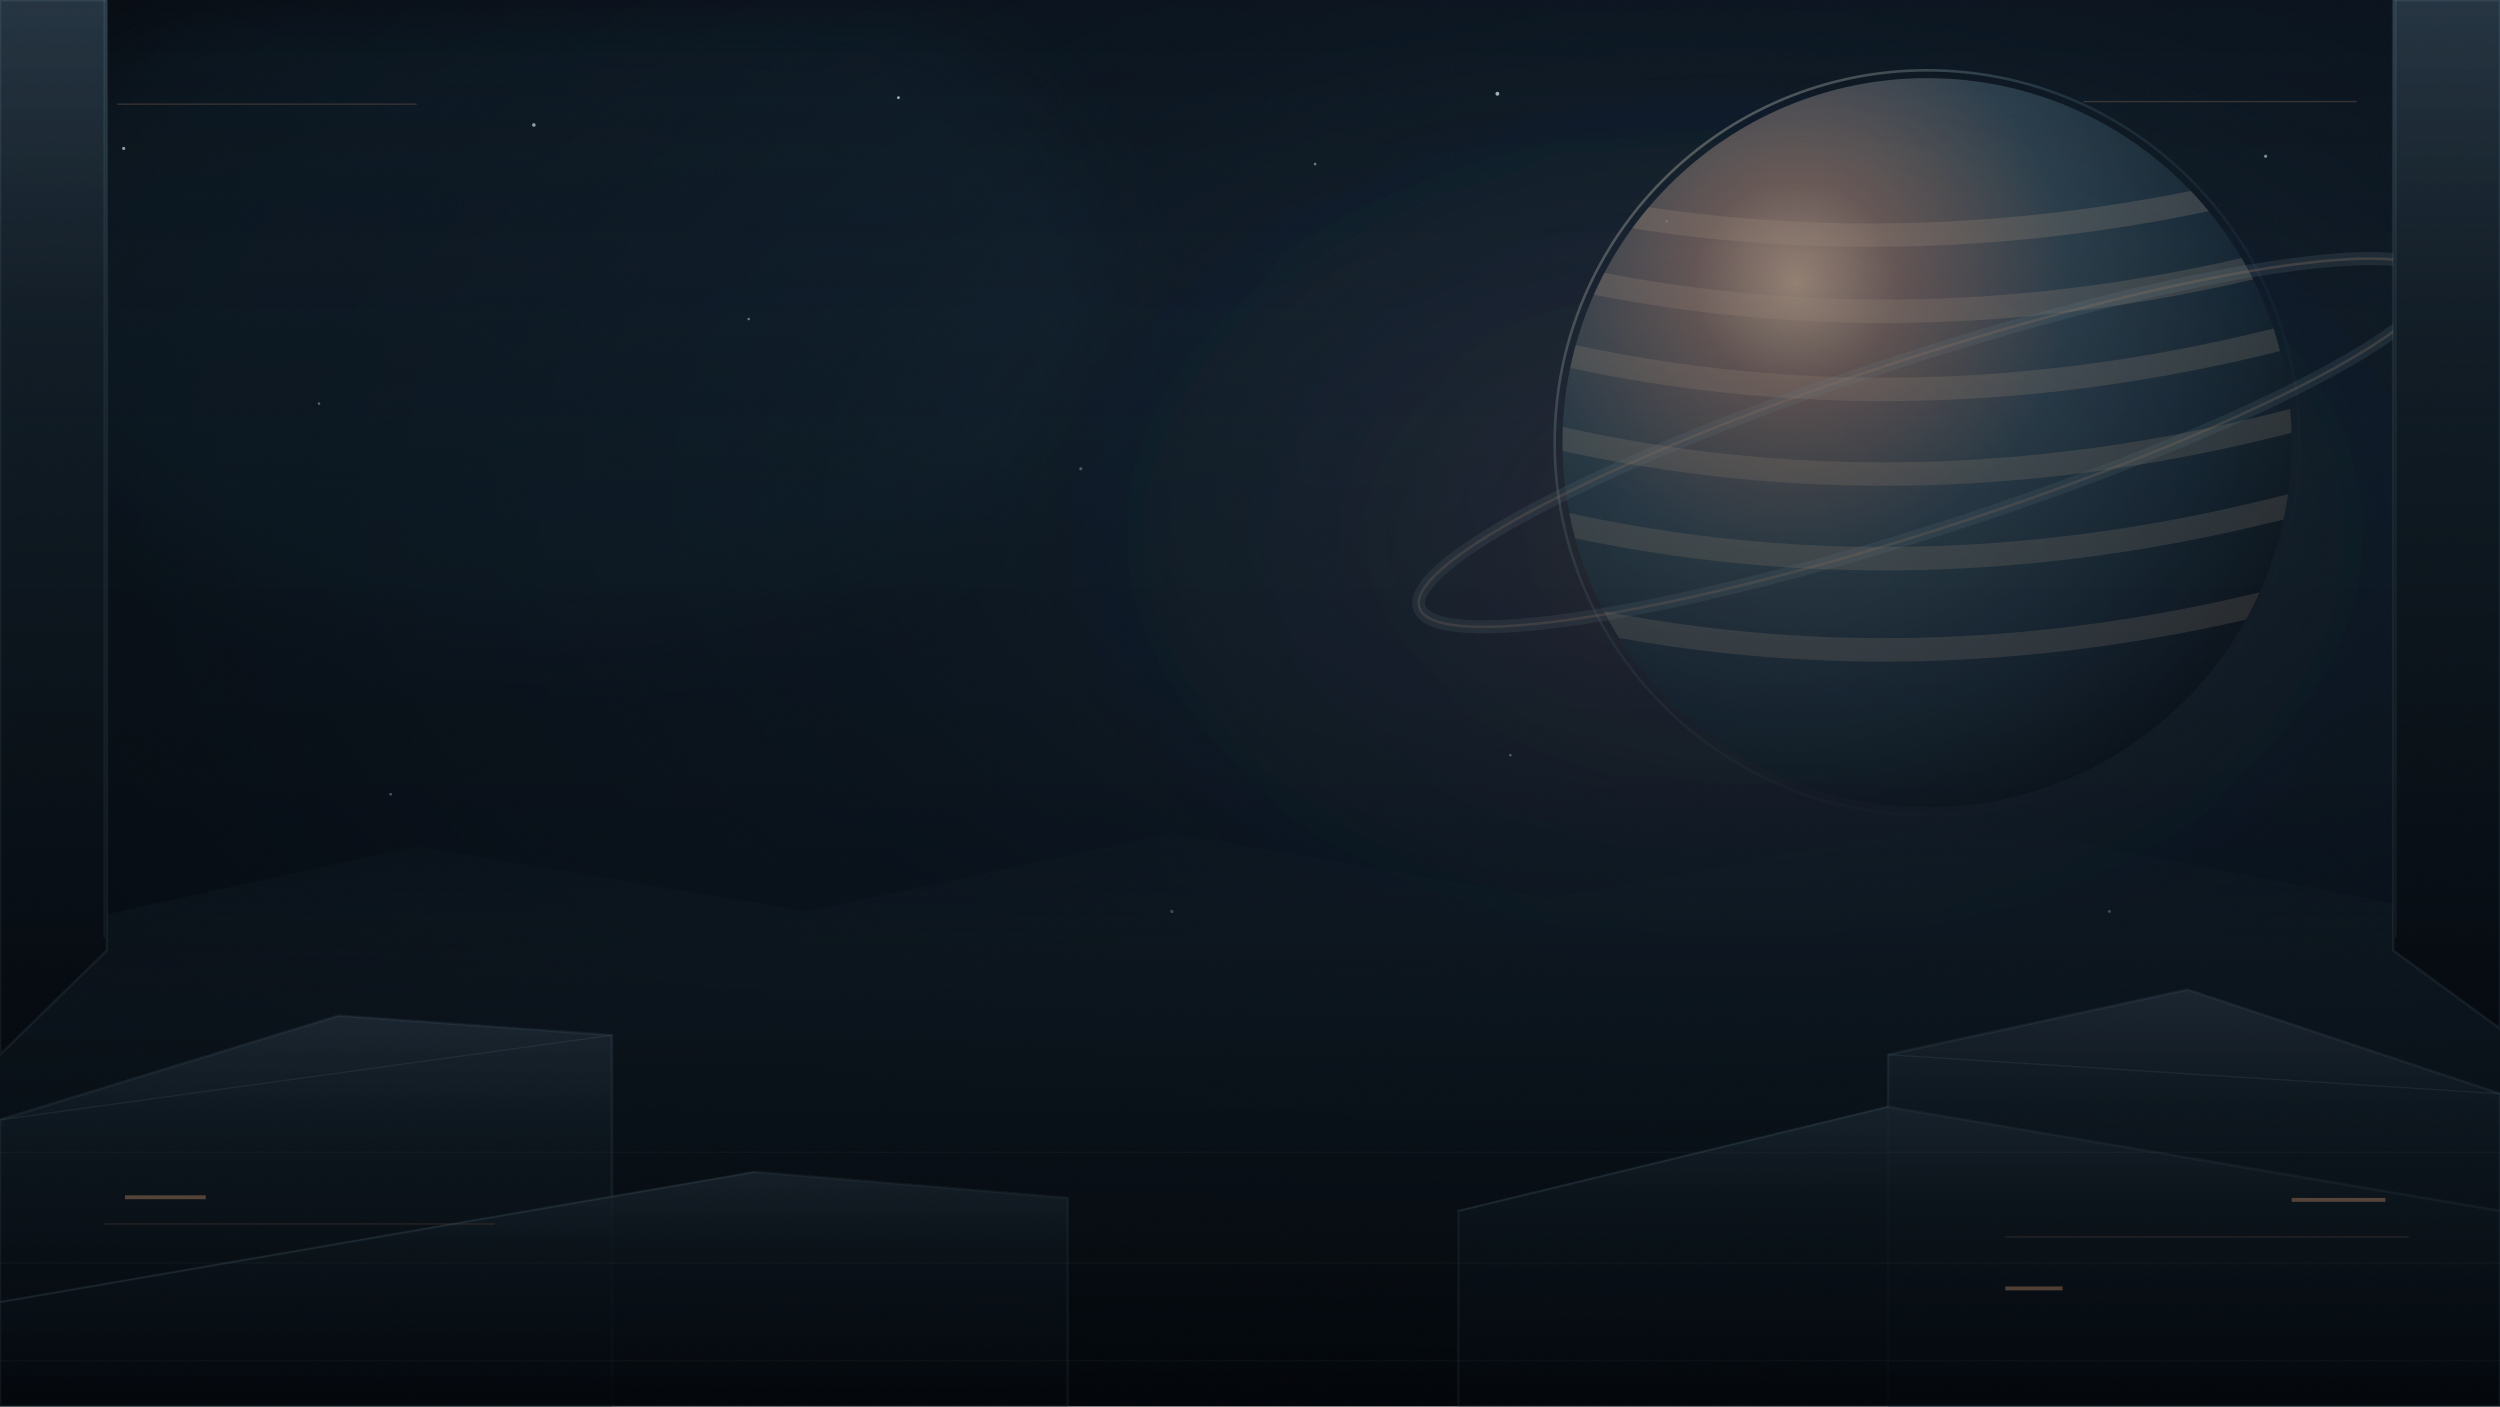
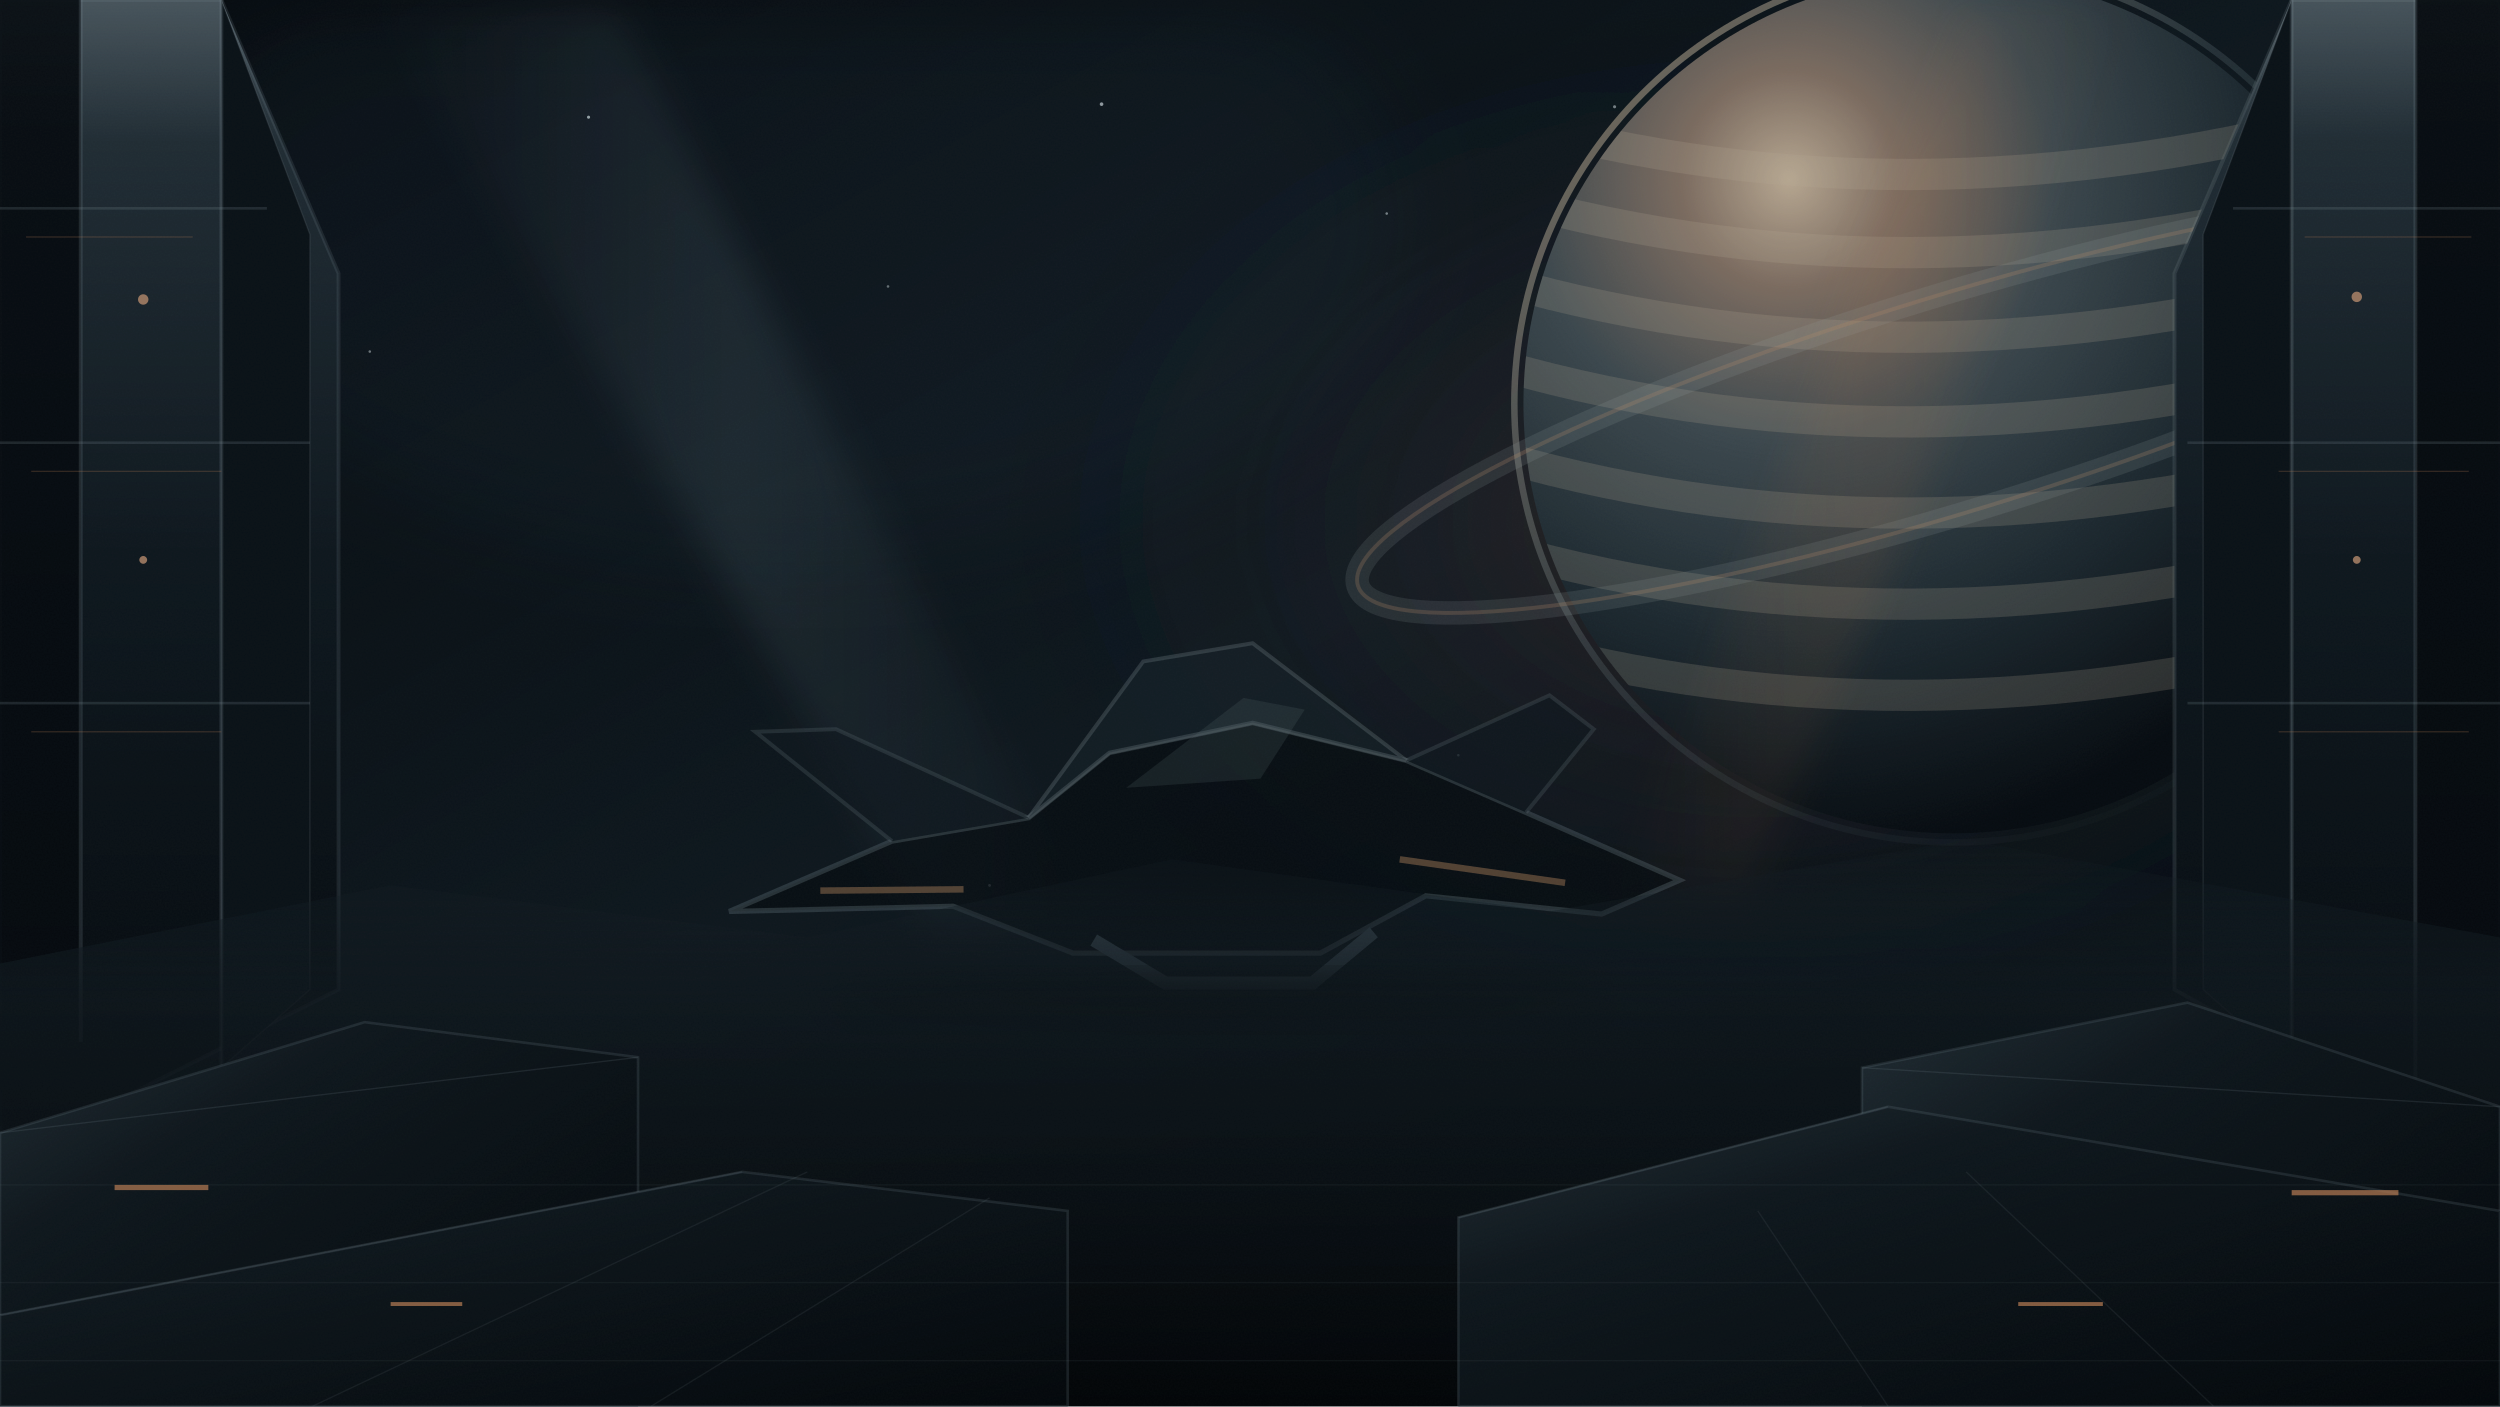
<svg xmlns="http://www.w3.org/2000/svg" width="1920" height="1080" viewBox="0 0 1920 1080">
  <defs>
-     <radialGradient id="space" cx="68%" cy="35%" r="85%">
-       <stop stop-color="#172838" />
-       <stop offset=".42" stop-color="#09131e" />
-       <stop offset="1" stop-color="#02050a" />
+     <linearGradient id="space" x1="0" y1="0" x2="1" y2="1">
+       <stop stop-color="#05090e" />
+       <stop offset=".48" stop-color="#101a22" />
+       <stop offset="1" stop-color="#020509" />
+     </linearGradient>
+     <radialGradient id="planet" cx="31%" cy="24%" r="78%">
+       <stop stop-color="#d8c4aa" />
+       <stop offset=".16" stop-color="#927e70" />
+       <stop offset=".39" stop-color="#46535a" />
+       <stop offset=".7" stop-color="#202d35" />
+       <stop offset="1" stop-color="#070c12" />
    </radialGradient>
-     <radialGradient id="nebula" cx="50%" cy="50%" r="50%">
-       <stop stop-color="#a65c42" stop-opacity=".34" />
-       <stop offset=".32" stop-color="#673d45" stop-opacity=".18" />
-       <stop offset="1" stop-color="#1a3448" stop-opacity="0" />
+     <linearGradient id="planetRim" x1="0" y1="0" x2="1" y2="1">
+       <stop stop-color="#f1c99e" stop-opacity=".7" />
+       <stop offset=".45" stop-color="#a8c2c8" stop-opacity=".18" />
+       <stop offset="1" stop-color="#15212a" stop-opacity="0" />
+     </linearGradient>
+     <radialGradient id="nebula">
+       <stop stop-color="#a45d42" stop-opacity=".32" />
+       <stop offset=".4" stop-color="#59434a" stop-opacity=".16" />
+       <stop offset="1" stop-color="#182c39" stop-opacity="0" />
    </radialGradient>
-     <radialGradient id="planet" cx="32%" cy="28%" r="78%">
-       <stop stop-color="#d9b69a" />
-       <stop offset=".18" stop-color="#8d7169" />
-       <stop offset=".48" stop-color="#354b59" />
-       <stop offset=".78" stop-color="#172a38" />
-       <stop offset="1" stop-color="#080f18" />
-     </radialGradient>
-     <linearGradient id="rim" x1="0" y1="0" x2="1" y2="1">
-       <stop stop-color="#e3b995" stop-opacity=".75" />
-       <stop offset=".38" stop-color="#8ac4d7" stop-opacity=".18" />
-       <stop offset="1" stop-color="#09131d" stop-opacity="0" />
+     <linearGradient id="steel" x1="0" y1="0" x2="0" y2="1">
+       <stop stop-color="#53616a" />
+       <stop offset=".12" stop-color="#26333c" />
+       <stop offset=".48" stop-color="#101a22" />
+       <stop offset="1" stop-color="#05090e" />
    </linearGradient>
-     <linearGradient id="metal" x1="0" y1="0" x2="0" y2="1">
-       <stop stop-color="#253441" />
-       <stop offset=".3" stop-color="#101b25" />
-       <stop offset="1" stop-color="#03070c" />
+     <linearGradient id="darkSteel" x1="0" y1="0" x2="1" y2="1">
+       <stop stop-color="#27343c" />
+       <stop offset=".3" stop-color="#101920" />
+       <stop offset="1" stop-color="#03070b" />
    </linearGradient>
    <linearGradient id="floor" x1="0" y1="0" x2="0" y2="1">
-       <stop stop-color="#1a2934" stop-opacity=".08" />
-       <stop offset=".35" stop-color="#0d1821" stop-opacity=".72" />
-       <stop offset="1" stop-color="#020509" />
+       <stop stop-color="#17232b" stop-opacity=".1" />
+       <stop offset=".28" stop-color="#101920" stop-opacity=".8" />
+       <stop offset="1" stop-color="#020407" />
    </linearGradient>
+     <linearGradient id="warmLight" x1="0" y1="0" x2="1" y2="0">
+       <stop stop-color="#d38b58" stop-opacity="0" />
+       <stop offset=".5" stop-color="#d38b58" stop-opacity=".22" />
+       <stop offset="1" stop-color="#d38b58" stop-opacity="0" />
+     </linearGradient>
+     <linearGradient id="coolLight" x1="0" y1="0" x2="1" y2="0">
+       <stop stop-color="#9fc3d0" stop-opacity="0" />
+       <stop offset=".5" stop-color="#9fc3d0" stop-opacity=".2" />
+       <stop offset="1" stop-color="#9fc3d0" stop-opacity="0" />
+     </linearGradient>
+     <filter id="haze">
+       <feGaussianBlur stdDeviation="38" />
+     </filter>
    <filter id="soft">
-       <feGaussianBlur stdDeviation="34" />
+       <feGaussianBlur stdDeviation="14" />
    </filter>
    <filter id="grain">
-       <feTurbulence type="fractalNoise" baseFrequency=".72" numOctaves="3" stitchTiles="stitch" />
-       <feColorMatrix values="0 0 0 0 .42 0 0 0 0 .48 0 0 0 0 .54 0 0 0 .13 0" />
+       <feTurbulence type="fractalNoise" baseFrequency=".76" numOctaves="4" seed="8" stitchTiles="stitch" />
+       <feColorMatrix values=".45 0 0 0 .18 0 .45 0 0 .2 0 0 .45 0 .22 0 0 0 .17 0" />
    </filter>
    <clipPath id="planetClip">
-       <circle cx="1480" cy="340" r="280" />
+       <circle cx="1500" cy="310" r="330" />
    </clipPath>
  </defs>
  <rect width="1920" height="1080" fill="url(#space)" />
-   <ellipse cx="1340" cy="410" rx="580" ry="380" fill="url(#nebula)" filter="url(#soft)" />
-   <ellipse cx="420" cy="220" rx="430" ry="270" fill="#244d65" opacity=".12" filter="url(#soft)" />
-   <g fill="#d8e9f2">
-     <circle cx="95" cy="114" r="1.2" opacity=".75" />
-     <circle cx="245" cy="310" r="1" opacity=".5" />
-     <circle cx="410" cy="96" r="1.4" opacity=".7" />
-     <circle cx="575" cy="245" r="1" opacity=".55" />
-     <circle cx="690" cy="75" r="1.1" opacity=".8" />
-     <circle cx="830" cy="360" r="1.2" opacity=".45" />
-     <circle cx="1010" cy="126" r="1" opacity=".55" />
-     <circle cx="1150" cy="72" r="1.5" opacity=".8" />
-     <circle cx="1280" cy="170" r="1" opacity=".6" />
-     <circle cx="1740" cy="120" r="1.2" opacity=".65" />
-     <circle cx="1840" cy="330" r="1" opacity=".55" />
-     <circle cx="1620" cy="700" r="1.2" opacity=".6" />
-     <circle cx="1160" cy="580" r="1" opacity=".5" />
-     <circle cx="900" cy="700" r="1.3" opacity=".6" />
-     <circle cx="300" cy="610" r="1" opacity=".55" />
+   <ellipse cx="1350" cy="400" rx="620" ry="420" fill="url(#nebula)" filter="url(#haze)" />
+   <ellipse cx="600" cy="170" rx="480" ry="260" fill="#315064" opacity=".12" filter="url(#haze)" />
+   <g fill="#dbe7ec">
+     <circle cx="102" cy="120" r="1.3" opacity=".7" />
+     <circle cx="284" cy="270" r="1" opacity=".55" />
+     <circle cx="452" cy="90" r="1.2" opacity=".8" />
+     <circle cx="682" cy="220" r="1" opacity=".5" />
+     <circle cx="846" cy="80" r="1.4" opacity=".75" />
+     <circle cx="1065" cy="164" r="1" opacity=".6" />
+     <circle cx="1240" cy="82" r="1.2" opacity=".6" />
+     <circle cx="1740" cy="90" r="1.3" opacity=".75" />
+     <circle cx="1855" cy="340" r="1" opacity=".5" />
+     <circle cx="1680" cy="690" r="1.2" opacity=".5" />
+     <circle cx="1120" cy="580" r="1" opacity=".45" />
+     <circle cx="760" cy="680" r="1.1" opacity=".55" />
  </g>
-   <g opacity=".8">
-     <circle cx="1480" cy="340" r="286" fill="none" stroke="url(#rim)" stroke-width="2" />
-     <circle cx="1480" cy="340" r="280" fill="url(#planet)" />
-     <g clip-path="url(#planetClip)" opacity=".24" fill="none" stroke="#e5c3a5">
-       <path d="M1170 150 Q1470 220 1790 130 M1170 205 Q1470 280 1790 190 M1170 265 Q1470 340 1790 250 M1170 330 Q1470 405 1790 315 M1170 395 Q1470 470 1790 380 M1170 465 Q1470 540 1790 450" stroke-width="18" />
+   <g>
+     <circle cx="1500" cy="310" r="337" fill="none" stroke="url(#planetRim)" stroke-width="5" />
+     <circle cx="1500" cy="310" r="330" fill="url(#planet)" />
+     <g clip-path="url(#planetClip)" opacity=".2" fill="none" stroke="#d9c6ad">
+       <path d="M1150 90 Q1480 185 1850 75 M1150 150 Q1480 245 1850 135 M1150 215 Q1480 310 1850 200 M1150 280 Q1480 375 1850 265 M1150 350 Q1480 445 1850 335 M1150 420 Q1480 515 1850 405 M1150 490 Q1480 585 1850 475" stroke-width="24" />
    </g>
-     <ellipse cx="1480" cy="340" rx="410" ry="66" transform="rotate(-18 1480 340)" fill="none" stroke="#a5bac0" stroke-opacity=".18" stroke-width="10" />
-     <ellipse cx="1480" cy="340" rx="410" ry="66" transform="rotate(-18 1480 340)" fill="none" stroke="#d7a987" stroke-opacity=".28" stroke-width="2" />
+     <ellipse cx="1500" cy="310" rx="478" ry="83" transform="rotate(-17 1500 310)" fill="none" stroke="#b6c2c4" stroke-opacity=".15" stroke-width="18" />
+     <ellipse cx="1500" cy="310" rx="478" ry="83" transform="rotate(-17 1500 310)" fill="none" stroke="#d9a47c" stroke-opacity=".24" stroke-width="3" />
  </g>
-   <path d="M0 720 L320 650 620 700 900 640 1190 690 1510 630 1920 710 V1080 H0Z" fill="url(#floor)" />
-   <g fill="url(#metal)" stroke="#7793a1" stroke-opacity=".18" stroke-width="2">
-     <path d="M0 0H82V730L0 810Z" />
-     <path d="M1838 0H1920V790L1838 730Z" />
-     <path d="M0 860L260 780 470 795 470 1080H0Z" />
-     <path d="M1450 810L1680 760 1920 840V1080H1450Z" />
-     <path d="M0 1000L580 900 820 920 820 1080H0Z" opacity=".8" />
-     <path d="M1120 930L1450 850 1920 930V1080H1120Z" opacity=".8" />
+   <path d="M0 0H170L260 210V760L0 890Z" fill="url(#steel)" stroke="#9baeb6" stroke-opacity=".16" stroke-width="3" />
+   <path d="M0 0H62V810L0 865Z" fill="#050a0f" opacity=".9" />
+   <path d="M170 0L238 180V760L170 820Z" fill="#0b131a" stroke="#a3b2b8" stroke-opacity=".16" />
+   <path d="M1920 0H1760L1670 210V760L1920 900Z" fill="url(#steel)" stroke="#9baeb6" stroke-opacity=".18" stroke-width="3" />
+   <path d="M1920 0H1855V840L1920 885Z" fill="#050a0f" opacity=".92" />
+   <path d="M1760 0L1692 180V760L1760 820Z" fill="#0b131a" stroke="#a3b2b8" stroke-opacity=".16" />
+   <g fill="none" stroke="#9aaeb6" stroke-opacity=".2">
+     <path d="M62 0V800M170 0V820M1855 0V840M1760 0V820" stroke-width="3" />
+     <path d="M0 160H205M0 340H238M0 540H238M1715 160H1920M1680 340H1920M1680 540H1920" stroke-width="2" />
+     <path d="M20 182H148M24 362H170M24 562H170M1770 182H1898M1750 362H1896M1750 562H1896" stroke="#d08c5c" stroke-opacity=".25" />
  </g>
-   <g fill="none" stroke="#8bb1c2" stroke-opacity=".17">
-     <path d="M80 0V720M1840 0V720M0 860L470 795M1450 810L1920 840M0 1000L580 900M1120 930L1450 850" />
-     <path d="M0 885H1920M0 970H1920M0 1045H1920" stroke-opacity=".08" />
-     <path d="M90 80H320M1600 78H1810M80 940H380M1540 950H1850" stroke="#c28a66" stroke-opacity=".28" />
+   <g opacity=".6">
+     <path d="M290 0L470 0 840 720H720Z" fill="url(#coolLight)" filter="url(#soft)" />
+     <path d="M1510 0L1640 0 1340 690H1240Z" fill="url(#warmLight)" filter="url(#soft)" />
  </g>
-   <g fill="#d49a72" opacity=".65">
-     <rect x="96" y="918" width="62" height="3" />
-     <rect x="1760" y="920" width="72" height="3" />
-     <rect x="1540" y="988" width="44" height="3" />
+   <g transform="translate(920 590)" opacity=".72">
+     <path d="M-360 110L-235 56L-130 38L-68 -12L42 -35L160 -6L252 34L370 86L310 112L175 98L94 142L-96 142L-188 106Z" fill="#070d12" stroke="#71828b" stroke-opacity=".48" stroke-width="4" />
+     <path d="M-130 38L-42 -82L42 -96L160 -6L42 -35L-68 -12Z" fill="#18242c" stroke="#9aaab0" stroke-opacity=".36" stroke-width="3" />
+     <path d="M-235 56L-340 -28L-278 -30L-130 38M160 -6L270 -56L304 -30L252 34" fill="#111b22" stroke="#82939b" stroke-opacity=".3" stroke-width="3" />
+     <path d="M-55 15L35 -54L82 -45L48 8Z" fill="#91a7ad" opacity=".18" />
+     <path d="M-290 94L-180 93M155 70L282 88" stroke="#c08b62" stroke-opacity=".65" stroke-width="5" />
+     <path d="M-80 132L-25 165L88 165L135 126" fill="none" stroke="#52636d" stroke-width="10" />
+     <ellipse cx="12" cy="178" rx="300" ry="22" fill="#020406" opacity=".7" filter="url(#soft)" />
  </g>
-   <rect width="1920" height="1080" filter="url(#grain)" opacity=".22" />
-   <rect width="1920" height="1080" fill="url(#floor)" opacity=".45" />
+   <path d="M0 740L300 680L620 720L900 660L1190 700L1510 645L1920 720V1080H0Z" fill="url(#floor)" />
+   <g fill="url(#darkSteel)" stroke="#8498a1" stroke-opacity=".2" stroke-width="2">
+     <path d="M0 870L280 785L490 812V1080H0Z" />
+     <path d="M1430 820L1680 770L1920 850V1080H1430Z" />
+     <path d="M0 1010L570 900L820 930V1080H0Z" />
+     <path d="M1120 935L1450 850L1920 930V1080H1120Z" />
+   </g>
+   <g fill="none" stroke="#8ea2ab" stroke-opacity=".17">
+     <path d="M0 870L490 812M1430 820L1920 850M0 1010L570 900M1120 935L1450 850" />
+     <path d="M0 910H1920M0 985H1920M0 1045H1920" stroke-opacity=".08" />
+     <path d="M240 1080L620 900M500 1080L760 920M1700 1080L1510 900M1450 1080L1350 930" stroke-opacity=".12" />
+   </g>
+   <g fill="#d28d5e" opacity=".72">
+     <rect x="88" y="910" width="72" height="4" />
+     <rect x="1760" y="914" width="82" height="4" />
+     <rect x="300" y="1000" width="55" height="3" />
+     <rect x="1550" y="1000" width="65" height="3" />
+   </g>
+   <g fill="#d6a17d" opacity=".8">
+     <circle cx="110" cy="230" r="4" />
+     <circle cx="1810" cy="228" r="4" />
+     <circle cx="110" cy="430" r="3" />
+     <circle cx="1810" cy="430" r="3" />
+   </g>
+   <rect width="1920" height="1080" filter="url(#grain)" opacity=".2" />
+   <rect width="1920" height="1080" fill="#020509" opacity=".16" />
</svg>
